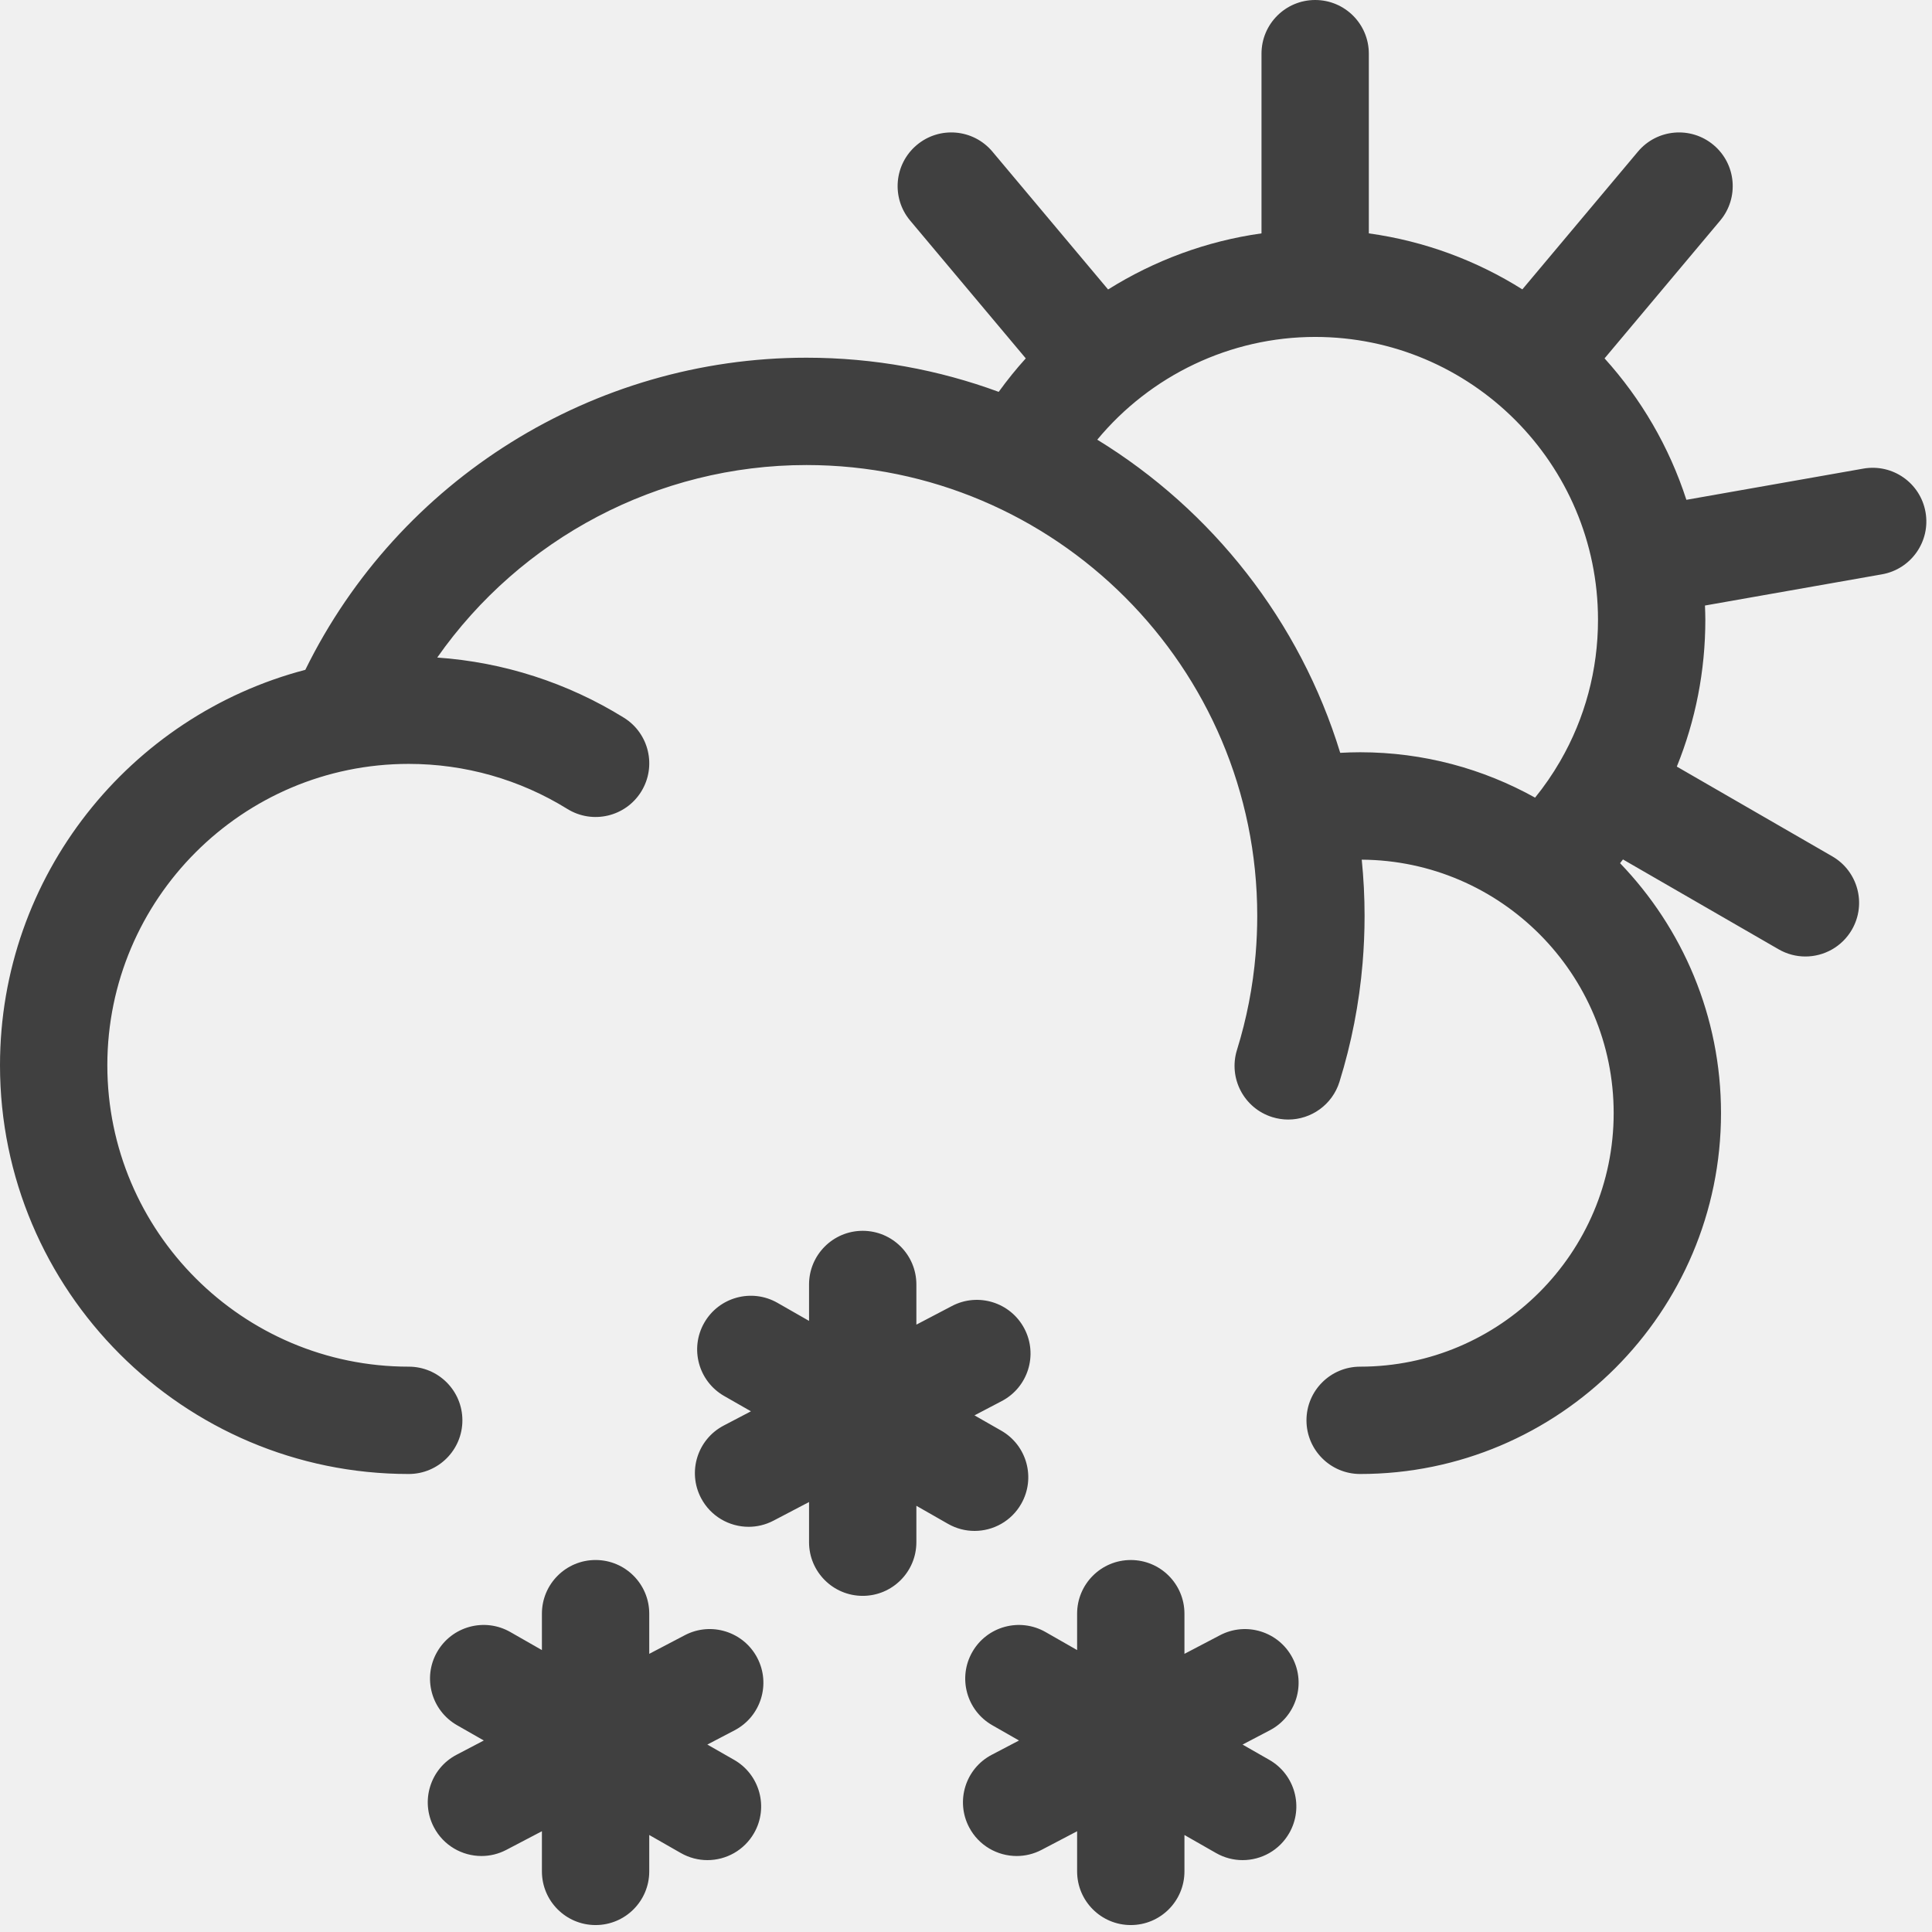
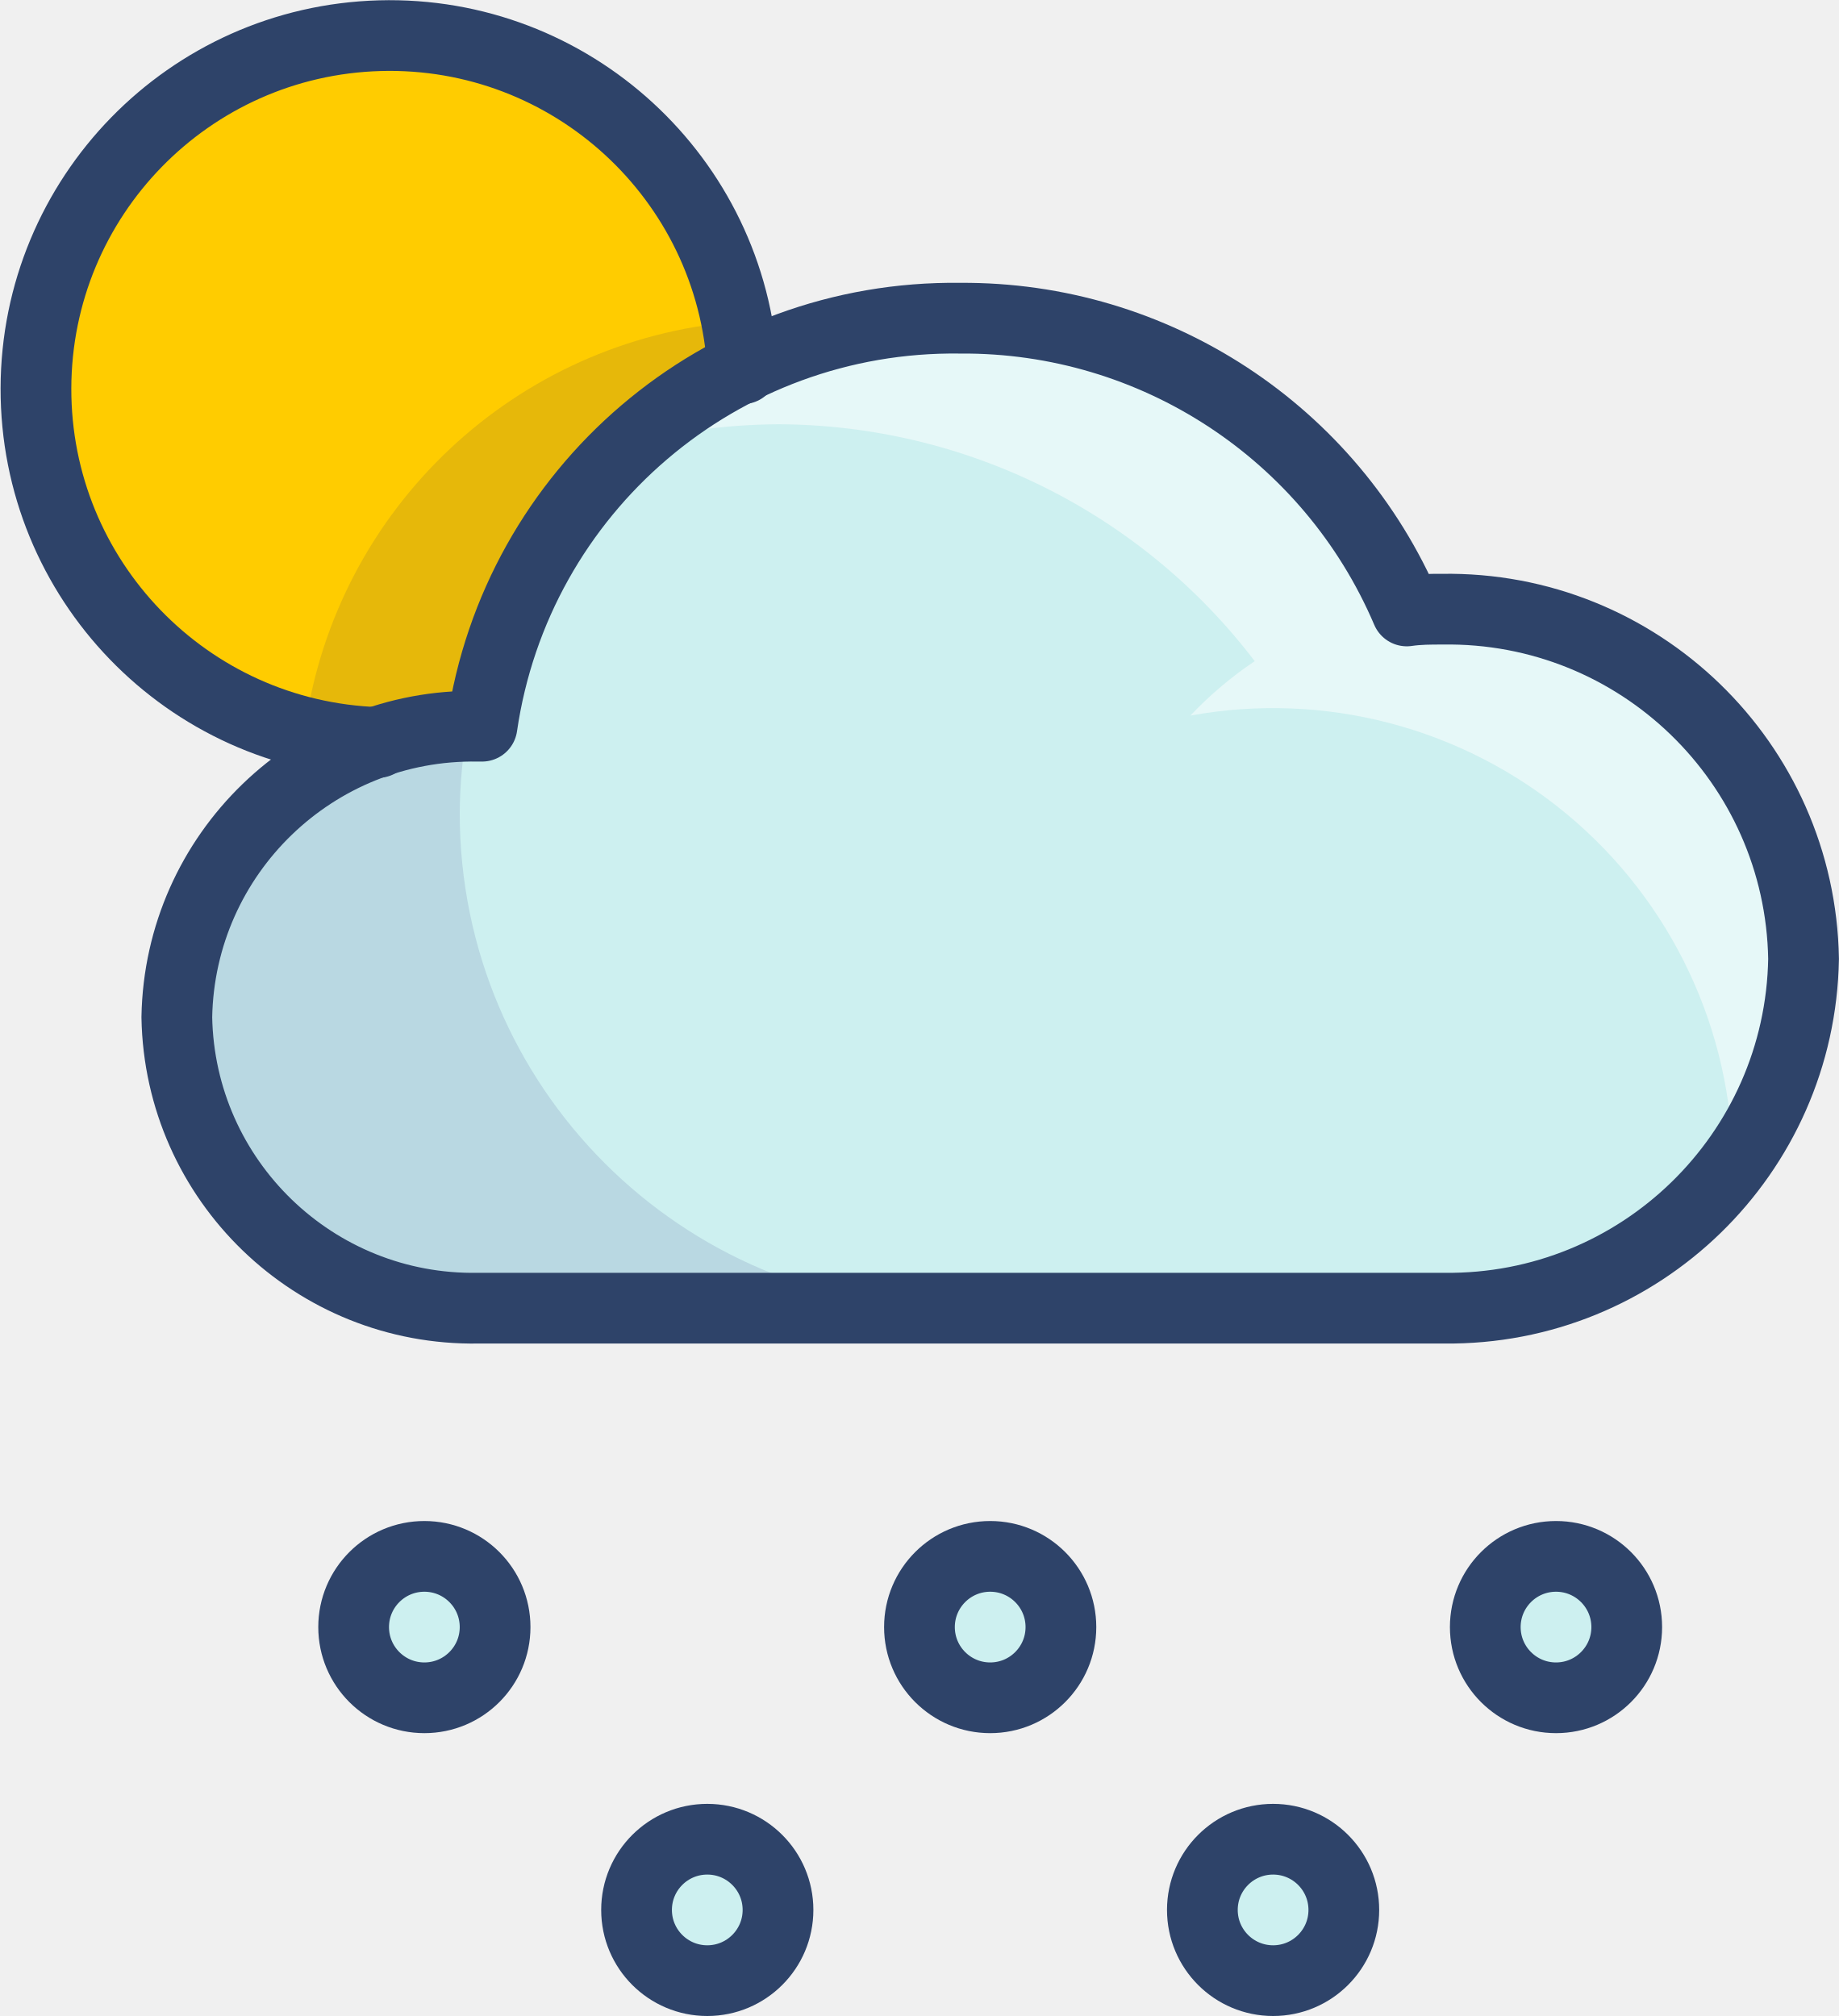
- <svg xmlns="http://www.w3.org/2000/svg" width="162px" height="162px" viewBox="0 0 162 162" version="1.1">
-   <g id="Page-1" stroke="none" stroke-width="1" fill="none" fill-rule="evenodd">
-     <path d="M49.94,130.808 C52.426,130.808 54.44,132.823 54.44,135.308 L54.44,135.308 L54.44,138.676 L57.423,137.113 C59.622,135.959 62.343,136.81 63.497,139.011 C64.65,141.213 63.801,143.932 61.599,145.086 L61.599,145.086 L59.311,146.283 L61.554,147.564 C63.712,148.797 64.463,151.546 63.229,153.704 C62.399,155.157 60.881,155.973 59.318,155.973 C58.561,155.973 57.795,155.782 57.091,155.38 L57.091,155.38 L54.44,153.866 L54.44,156.918 C54.44,159.403 52.426,161.418 49.94,161.418 C47.455,161.418 45.44,159.403 45.44,156.918 L45.44,156.918 L45.44,153.55 L42.457,155.113 C41.791,155.462 41.076,155.628 40.373,155.628 C38.752,155.628 37.187,154.75 36.383,153.215 C35.229,151.013 36.079,148.294 38.281,147.14 L38.281,147.14 L40.567,145.942 L38.326,144.662 C36.168,143.429 35.417,140.68 36.65,138.522 C37.882,136.364 40.63,135.614 42.789,136.846 L42.789,136.846 L45.44,138.361 L45.44,135.308 C45.44,132.823 47.455,130.808 49.94,130.808 Z M94.817,130.809 C97.303,130.809 99.317,132.824 99.317,135.309 L99.317,135.309 L99.317,138.677 L102.301,137.114 C104.503,135.959 107.222,136.811 108.375,139.012 C109.528,141.213 108.679,143.933 106.477,145.086 L106.477,145.086 L104.189,146.284 L106.432,147.565 C108.589,148.798 109.34,151.546 108.106,153.704 C107.276,155.158 105.758,155.973 104.195,155.973 C103.438,155.973 102.672,155.782 101.967,155.38 L101.967,155.38 L99.317,153.867 L99.317,156.918 C99.317,159.404 97.303,161.418 94.817,161.418 C92.332,161.418 90.317,159.404 90.317,156.918 L90.317,156.918 L90.317,153.551 L87.334,155.114 C86.668,155.463 85.953,155.628 85.25,155.628 C83.629,155.628 82.064,154.75 81.26,153.215 C80.106,151.014 80.956,148.294 83.158,147.141 L83.158,147.141 L85.444,145.943 L83.203,144.662 C81.046,143.429 80.295,140.681 81.528,138.523 C82.76,136.364 85.506,135.615 87.668,136.847 L87.668,136.847 L90.317,138.36 L90.317,135.309 C90.317,132.824 92.332,130.809 94.817,130.809 Z M72.339,103.205 C74.824,103.205 76.839,105.22 76.839,107.705 L76.839,107.705 L76.839,111.073 L79.822,109.51 C82.023,108.355 84.742,109.206 85.897,111.408 C87.05,113.609 86.2,116.329 83.998,117.482 L83.998,117.482 L81.711,118.68 L83.953,119.96 C86.112,121.193 86.863,123.942 85.629,126.1 C84.799,127.554 83.28,128.369 81.718,128.369 C80.961,128.369 80.195,128.178 79.49,127.776 L79.49,127.776 L76.839,126.262 L76.839,129.314 C76.839,131.799 74.824,133.814 72.339,133.814 C69.854,133.814 67.839,131.799 67.839,129.314 L67.839,129.314 L67.839,125.947 L64.857,127.509 C64.191,127.858 63.476,128.024 62.773,128.024 C61.152,128.024 59.587,127.146 58.782,125.611 C57.629,123.41 58.479,120.69 60.681,119.536 L60.681,119.536 L62.967,118.339 L60.726,117.058 C58.568,115.826 57.817,113.077 59.05,110.919 C60.282,108.761 63.03,108.011 65.189,109.243 L65.189,109.243 L67.839,110.757 L67.839,107.705 C67.839,105.22 69.854,103.205 72.339,103.205 Z M110.278,-1.70530257e-13 C112.764,-1.70530257e-13 114.778,2.014 114.778,4.5 L114.778,4.5 L114.778,19.569 C119.455,20.215 123.818,21.853 127.65,24.264 L127.65,24.264 L137.343,12.713 C138.941,10.808 141.78,10.561 143.683,12.158 C145.587,13.756 145.835,16.594 144.237,18.498 L144.237,18.498 L134.544,30.05 C137.607,33.437 139.966,37.468 141.405,41.91 L141.405,41.91 L156.244,39.293 C158.698,38.863 161.027,40.497 161.457,42.944 C161.889,45.391 160.254,47.725 157.807,48.157 L157.807,48.157 L142.963,50.774 C142.978,51.171 142.994,51.568 142.994,51.968 C142.994,56.257 142.169,60.42 140.603,64.28 L140.603,64.28 L153.637,71.805 C155.789,73.048 156.527,75.8 155.284,77.952 C154.45,79.395 152.938,80.203 151.383,80.203 C150.619,80.203 149.846,80.008 149.137,79.599 L149.137,79.599 L136.087,72.065 C136.006,72.169 135.927,72.275 135.844,72.379 C141.078,77.821 144.308,85.206 144.308,93.336 C144.308,110.021 130.734,123.596 114.049,123.596 C111.564,123.596 109.549,121.581 109.549,119.096 C109.549,116.61 111.564,114.596 114.049,114.596 C125.771,114.596 135.308,105.058 135.308,93.336 C135.308,81.66 125.843,72.158 114.184,72.084 C114.339,73.634 114.421,75.205 114.421,76.795 C114.421,78.112 114.364,79.45 114.254,80.77 C113.97,84.146 113.318,87.491 112.316,90.711 C111.715,92.639 109.938,93.875 108.02,93.875 C107.577,93.875 107.127,93.809 106.682,93.671 C104.309,92.932 102.984,90.41 103.722,88.036 C104.53,85.439 105.057,82.741 105.285,80.016 C105.375,78.946 105.421,77.862 105.421,76.795 C105.421,55.952 88.464,38.994 67.62,38.994 C55.158,38.994 43.654,45.161 36.662,55.136 C42.212,55.521 47.58,57.246 52.314,60.181 C54.425,61.491 55.075,64.264 53.766,66.377 C52.456,68.489 49.683,69.139 47.569,67.829 C43.585,65.359 38.987,64.053 34.272,64.053 C20.337,64.053 9,75.389 9,89.324 C9,103.259 20.337,114.596 34.272,114.596 C36.757,114.596 38.772,116.61 38.772,119.096 C38.772,121.581 36.757,123.596 34.272,123.596 C15.374,123.596 0,108.222 0,89.324 C0,73.421 10.888,60.016 25.601,56.166 C33.443,40.211 49.752,29.994 67.62,29.994 C73.283,29.994 78.714,31.007 83.742,32.858 C84.451,31.876 85.207,30.939 86.012,30.05 L86.012,30.05 L76.319,18.498 C74.722,16.594 74.97,13.756 76.874,12.158 C78.777,10.561 81.614,10.807 83.214,12.713 L83.214,12.713 L92.914,24.273 C96.795,21.841 101.17,20.212 105.778,19.569 L105.778,19.569 L105.778,4.5 C105.778,2.014 107.793,-1.70530257e-13 110.278,-1.70530257e-13 Z M110.278,28.252 C103.158,28.252 96.472,31.48 92.007,36.868 C101.655,42.783 109.003,52.095 112.379,63.126 C112.935,63.096 113.491,63.077 114.049,63.077 C119.368,63.077 124.369,64.462 128.718,66.883 C129.492,65.929 130.185,64.921 130.795,63.872 C130.804,63.857 130.808,63.841 130.817,63.826 C130.823,63.813 130.833,63.804 130.841,63.792 C132.895,60.233 133.994,56.185 133.994,51.968 C133.994,38.891 123.356,28.252 110.278,28.252 Z" id="Snow_1_Sun" fill="#404040" />
+ <svg xmlns="http://www.w3.org/2000/svg" viewBox="0 0 52 57.02">
+   <defs>
+     <style>.cls-1{fill:#cdf0f0;}.cls-2{fill:#fc0;}.cls-3{fill:#000064;opacity:0.1;}.cls-4{fill:#fff;opacity:0.5;}.cls-5{fill:none;stroke:#2e4369;stroke-linecap:round;stroke-linejoin:round;stroke-width:2px;}</style>
+   </defs>
+   <g id="Слой_2" data-name="Слой 2">
+     <g id="Layer_1" data-name="Layer 1">
+       <path class="cls-1" d="M40.84,37A10,10,0,0,0,51,27.14a10.06,10.06,0,0,0-10.22-9.89c-.33,0-.66,0-1,.05A13.62,13.62,0,0,0,27.15,9,13.48,13.48,0,0,0,13.63,20.56h-.11A8.38,8.38,0,0,0,5,28.78,8.38,8.38,0,0,0,13.52,37Z" />
+       <path class="cls-2" d="M13.63,20.56A13.2,13.2,0,0,1,21,10.45h0A10,10,0,1,0,10.69,21h0a8.73,8.73,0,0,1,2.82-.47Z" />
+       <path class="cls-3" d="M10.7,21a8.73,8.73,0,0,1,2.82-.47h.11A13.2,13.2,0,0,1,21,10.45h0a8.6,8.6,0,0,0-.18-1.35A13.42,13.42,0,0,0,8.63,20.56H8.52l-.46,0a9.92,9.92,0,0,0,2.63.45Z" />
+       <path class="cls-3" d="M13,23a14.24,14.24,0,0,1,.23-2.46A8.23,8.23,0,1,0,13.52,37H27A14,14,0,0,1,13,23Z" />
+       <path class="cls-4" d="M51,27.6c0-.17,0-.34,0-.52a10.06,10.06,0,0,0-10.22-9.83c-.33,0-.66,0-1,.05,0-.06,0-.12-.08-.19h0A14,14,0,0,0,27.1,9a13.81,13.81,0,0,0-9.21,3.52A17.39,17.39,0,0,1,22,12,17,17,0,0,1,35.48,18.7a10.75,10.75,0,0,0-1.82,1.54A13,13,0,0,1,49,33l.07-.09a10,10,0,0,0,1.89-5C51,27.79,51,27.7,51,27.6Z" />
+       <circle class="cls-1" cx="12" cy="46.02" r="2" />
+       <circle class="cls-1" cx="28" cy="46.02" r="2" />
+       <circle class="cls-1" cx="44" cy="46.02" r="2" />
+       <circle class="cls-1" cx="36" cy="54.02" r="2" />
+       <circle class="cls-1" cx="20" cy="54.02" r="2" />
+       <path class="cls-5" d="M40.84,37A10.05,10.05,0,0,0,51,27.12a10.06,10.06,0,0,0-10.22-9.89c-.33,0-.66,0-1,.05A13.62,13.62,0,0,0,27.15,9,13.48,13.48,0,0,0,13.63,20.54h-.11A8.38,8.38,0,0,0,5,28.77,8.38,8.38,0,0,0,13.52,37Z" />
+       <path class="cls-5" d="M10.69,21A10,10,0,1,1,21,10.43" />
+       <circle class="cls-5" cx="12" cy="46.02" r="2" />
+       <circle class="cls-5" cx="28" cy="46.02" r="2" />
+       <circle class="cls-5" cx="44" cy="46.02" r="2" />
+       <circle class="cls-5" cx="36" cy="54.02" r="2" />
+       <circle class="cls-5" cx="20" cy="54.02" r="2" />
+     </g>
  </g>
</svg>
